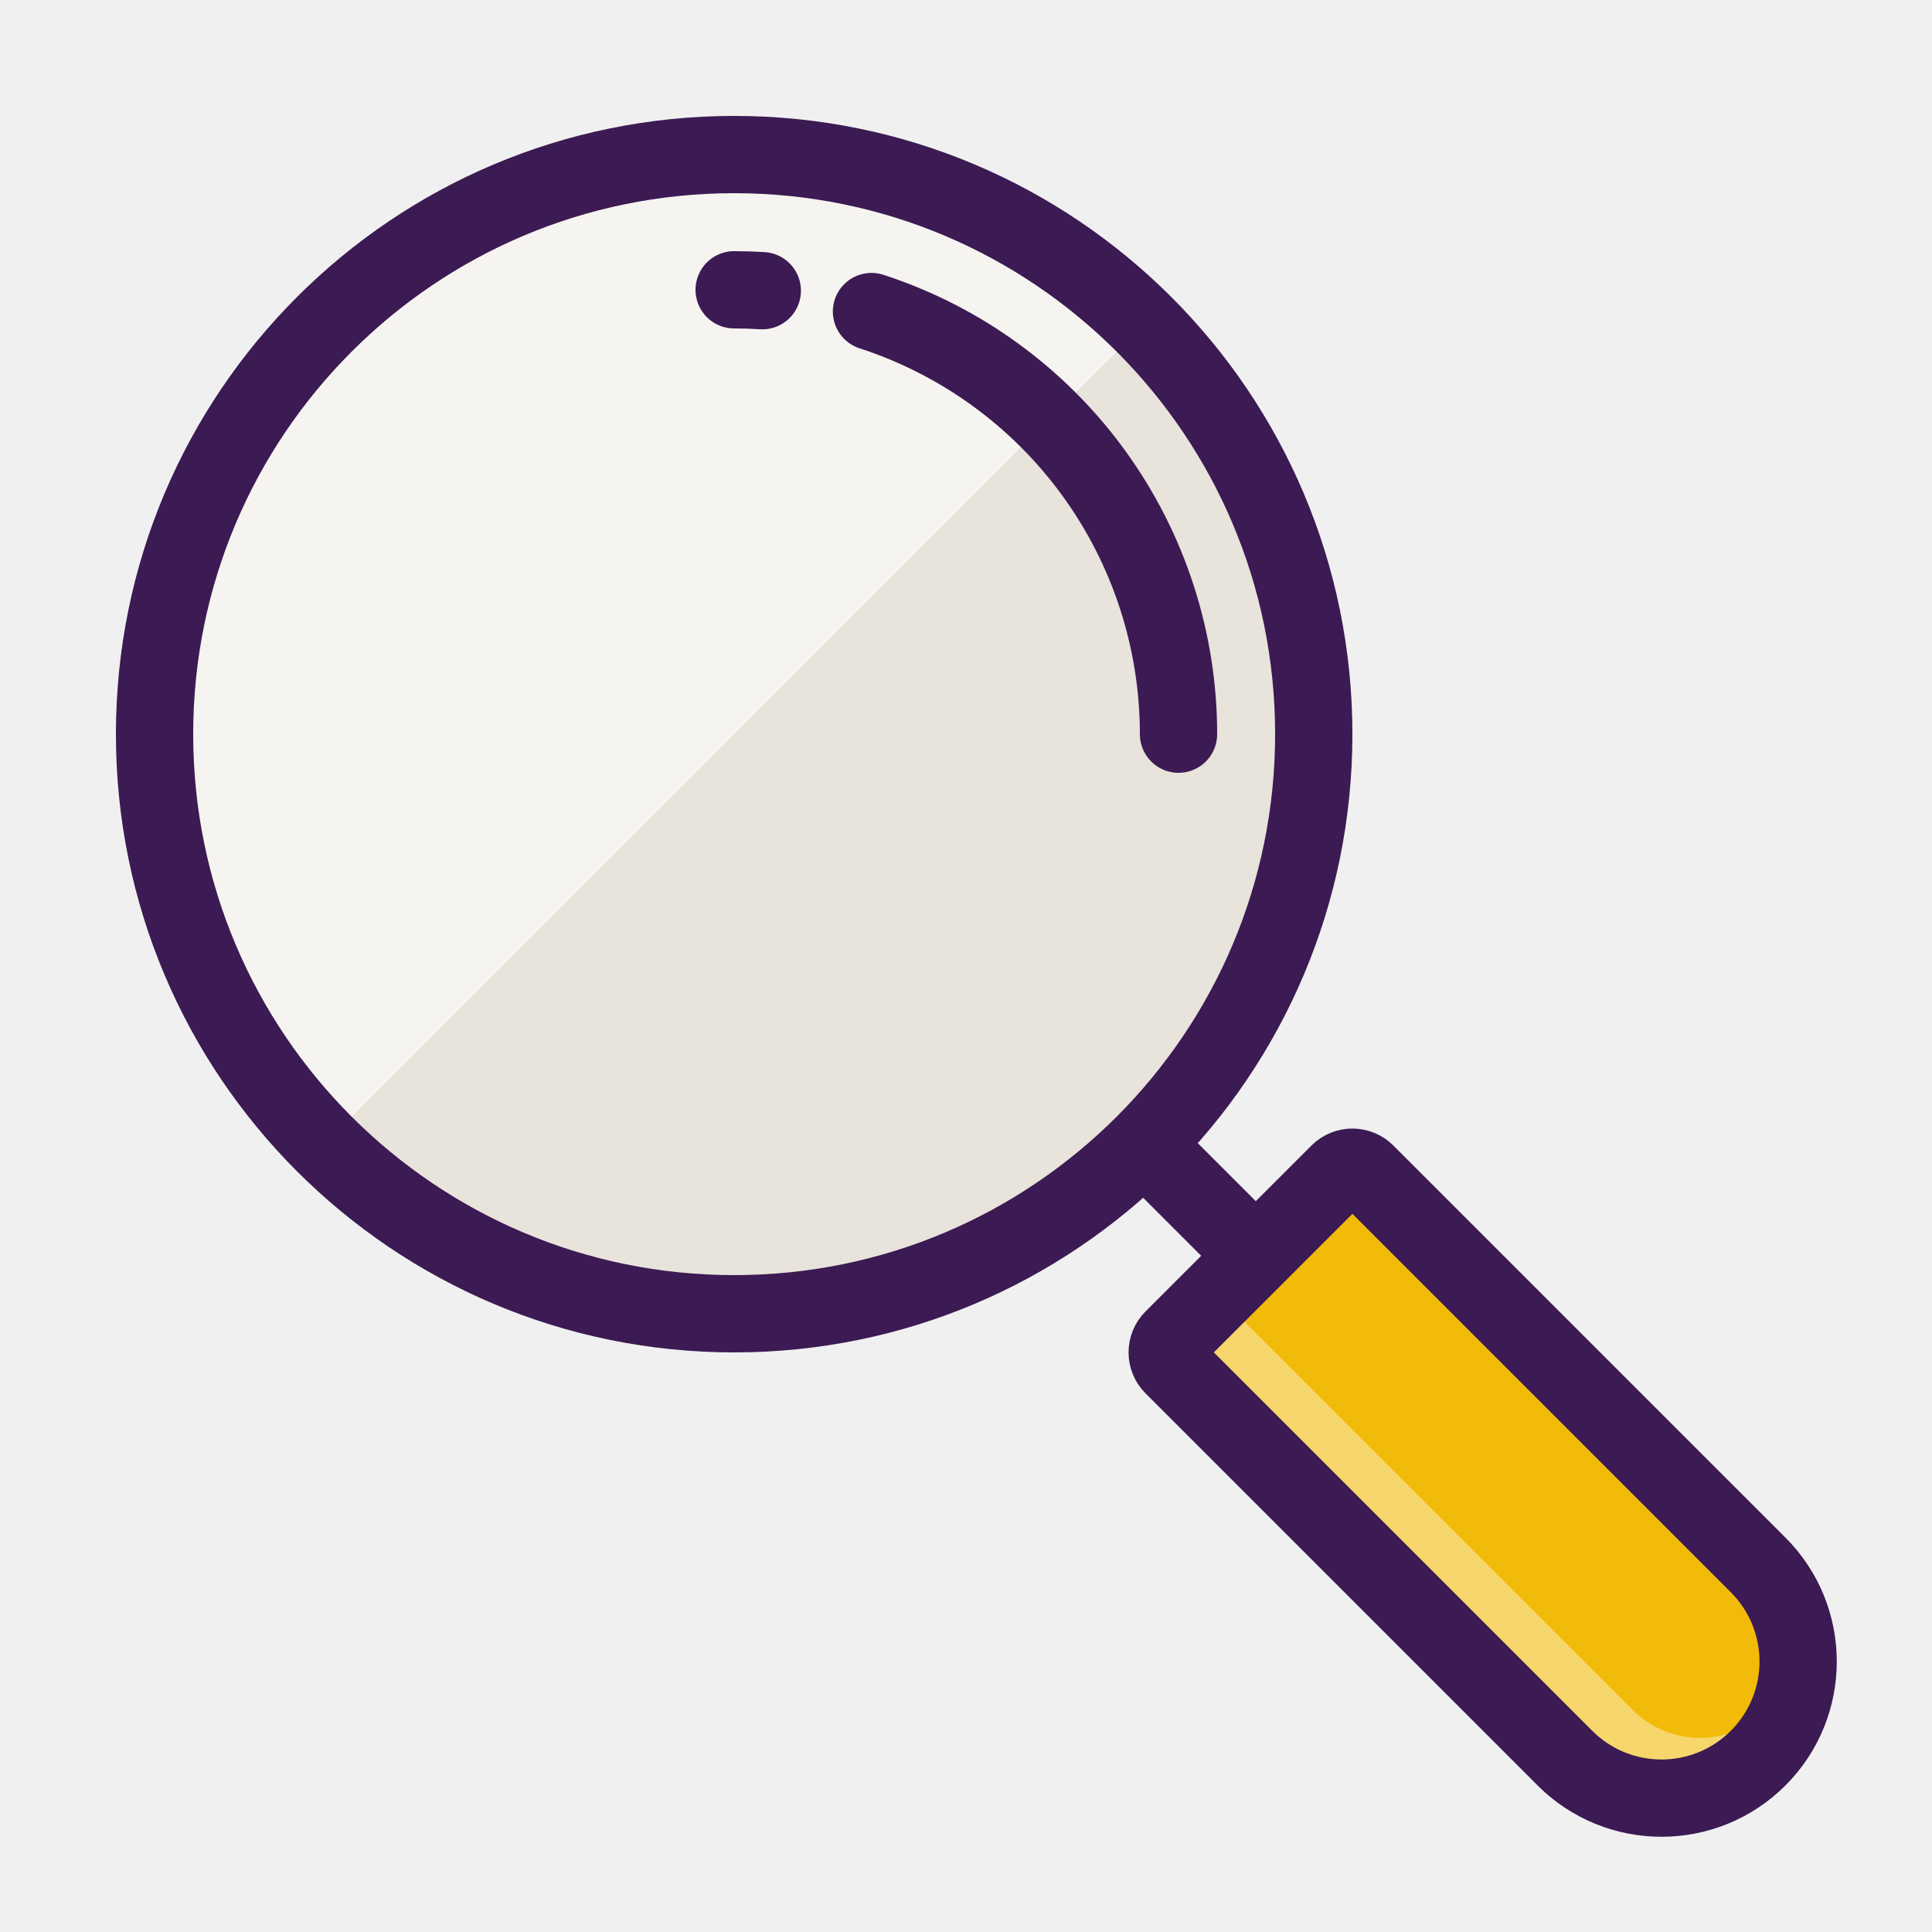
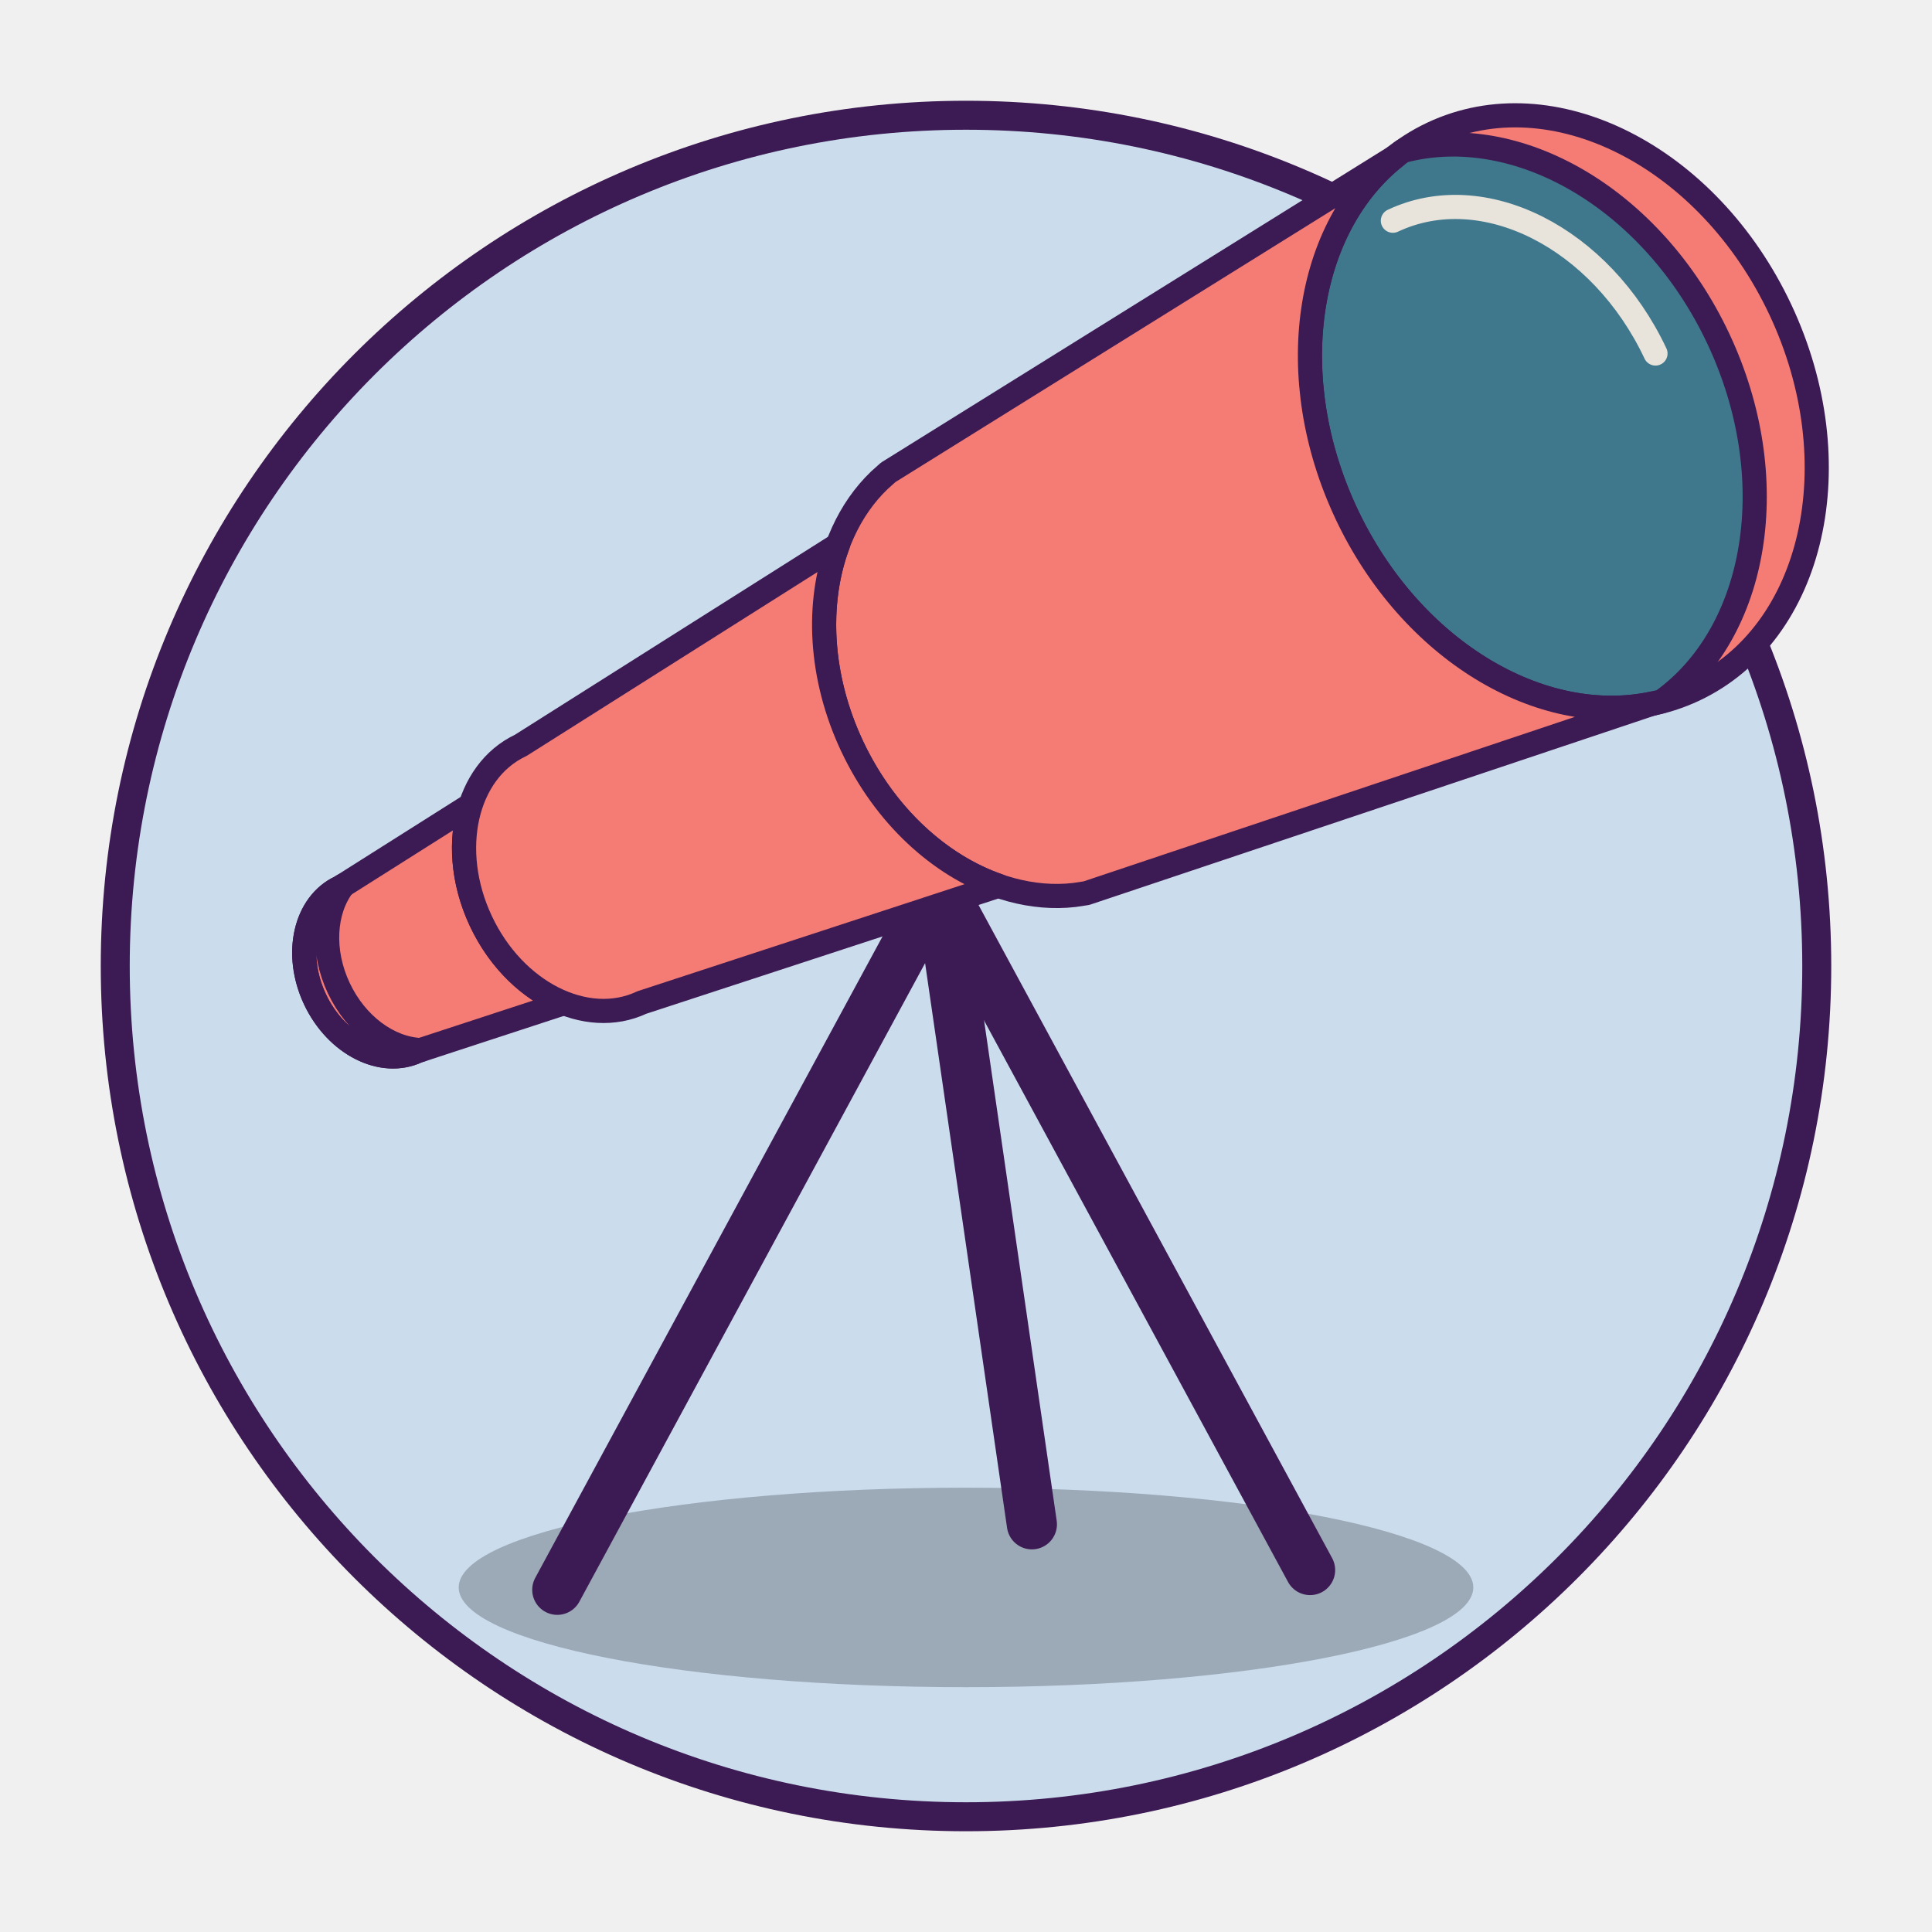
- <svg xmlns="http://www.w3.org/2000/svg" width="50" height="50" viewBox="0 0 50 50" fill="none">
-   <g clip-path="url(#clip0_2512_724)">
-     <path d="M40.5 45.5L30.354 35.354C30.158 35.158 30.158 34.842 30.354 34.646L34.646 30.354C34.842 30.158 35.158 30.158 35.354 30.354L45.5 40.5C46.881 41.881 46.881 44.119 45.5 45.5C44.119 46.881 41.881 46.881 40.5 45.5Z" fill="#F7D66C" />
-     <path d="M42.25 44.25L31.854 33.854C31.658 33.658 31.658 33.342 31.854 33.146L34.646 30.354C34.842 30.158 35.158 30.158 35.354 30.354L45.75 40.75C46.717 41.717 46.717 43.283 45.75 44.25C44.783 45.217 43.217 45.217 42.25 44.25Z" fill="#F2BB0A" />
-     <circle cx="19" cy="19" r="15" fill="#E8E3DB" />
-     <path d="M8.394 8.393C2.536 14.251 2.536 23.749 8.394 29.607L29.607 8.393C23.749 2.536 14.252 2.536 8.394 8.393Z" fill="#F6F4F0" />
-     <circle cx="19" cy="19" r="15" stroke="#3C1A53" stroke-width="2" />
-     <path d="M40.5 45.5L30.354 35.354C30.158 35.158 30.158 34.842 30.354 34.646L34.646 30.354C34.842 30.158 35.158 30.158 35.354 30.354L45.5 40.5C46.881 41.881 46.881 44.119 45.5 45.5C44.119 46.881 41.881 46.881 40.5 45.5Z" stroke="#3C1A53" stroke-width="2" />
-     <path d="M29.5 29.5L32.5 32.5" stroke="#3C1A53" stroke-width="2" />
-     <path d="M30.5 19C30.5 16.571 29.731 14.205 28.304 12.241C26.876 10.276 24.863 8.813 22.554 8.063" stroke="#3C1A53" stroke-width="2" stroke-linecap="round" />
-     <path d="M19 7.5C19.243 7.5 19.485 7.508 19.728 7.523" stroke="#3C1A53" stroke-width="2" stroke-linecap="round" />
+ <svg xmlns="http://www.w3.org/2000/svg" id="Layer_1" data-name="Layer 1" viewBox="0 0 400 400">
+   <defs>
+     <style>
+       .cls-1 {
+         fill: #cbdced;
+         stroke-miterlimit: 10;
+         stroke-width: 6px;
+       }
+ 
+       .cls-1, .cls-2, .cls-3, .cls-4, .cls-5 {
+         stroke: #3c1a53;
+       }
+ 
+       .cls-2 {
+         fill: #f57c75;
+       }
+ 
+       .cls-2, .cls-3, .cls-4, .cls-6, .cls-5 {
+         stroke-linecap: round;
+         stroke-linejoin: round;
+       }
+ 
+       .cls-2, .cls-3, .cls-6, .cls-5 {
+         stroke-width: 5px;
+       }
+ 
+       .cls-3, .cls-4, .cls-6 {
+         fill: none;
+       }
+ 
+       .cls-7 {
+         fill: #9ca9b7;
+       }
+ 
+       .cls-4 {
+         stroke-width: 10.38px;
+       }
+ 
+       .cls-6 {
+         stroke: #e8e3db;
+       }
+ 
+       .cls-5 {
+         fill: #3f778c;
+       }
+     </style>
+   </defs>
+   <circle class="cls-1" cx="200" cy="200" r="176.14" />
+   <ellipse class="cls-7" cx="200" cy="328.66" rx="105.03" ry="20.65" />
+   <g>
+     <line class="cls-4" x1="194.42" y1="183.17" x2="213.64" y2="315.59" />
+     <polyline class="cls-4" points="115.38 329.15 194.42 183.17 271.24 325.06" />
  </g>
-   <defs>
-     <clipPath id="clip0_2512_724">
-       <rect width="50" height="50" fill="white" />
-     </clipPath>
-   </defs>
+   <g>
+     <path class="cls-2" d="M99.56,190.72c-3.89-8.26-4.43-17.02-2.12-24.07l-26.98,17.06c-7.31,3.44-9.65,13.82-5.25,23.18,4.41,9.36,13.9,14.17,21.21,10.73l30.34-9.93c-6.9-2.72-13.31-8.71-17.2-16.97Z" />
+     <ellipse class="cls-2" cx="323.67" cy="85.21" rx="49.64" ry="63.63" transform="translate(-5.46 145.99) rotate(-25.21)" />
+     <path class="cls-5" d="M290.43,31.25c-19.89,14.24-25.33,46.1-11.68,75.1,13.65,29,41.68,45.1,65.32,38.85,19.89-14.24,25.33-46.1,11.68-75.1-13.65-29-41.68-45.1-65.32-38.85Z" />
+     <path class="cls-3" d="M71.03,183.34l-.57.36c-7.31,3.44-9.65,13.82-5.25,23.18,4.41,9.36,13.9,14.17,21.21,10.73l.65-.21c-6.52-.29-13.31-5.14-16.93-12.83-3.62-7.69-3.04-16.02.9-21.23Z" />
+     <path class="cls-2" d="M278.76,106.35c-13.3-28.25-8.47-59.21,10.16-73.95l-105.02,65.39-1.83,1.64c-12.52,11.99-15.34,34.48-5.63,55.1,9.69,20.59,28.78,32.73,45.97,30.77l2.52-.38,117.31-39.28c-23.24,4.97-50.18-11.03-63.48-39.28Z" />
+     <path class="cls-2" d="M176.44,154.53c-6.78-14.4-7.44-29.72-2.96-41.73l-65.67,41.52c-11.47,5.4-15.16,21.7-8.24,36.4,6.92,14.7,21.83,22.24,33.31,16.84l73.84-24.17c-12.11-4.2-23.49-14.46-30.28-28.87Z" />
+     <path class="cls-6" d="M288.38,45.7c18.73-8.82,43.07,3.49,54.37,27.49" />
+   </g>
</svg>
